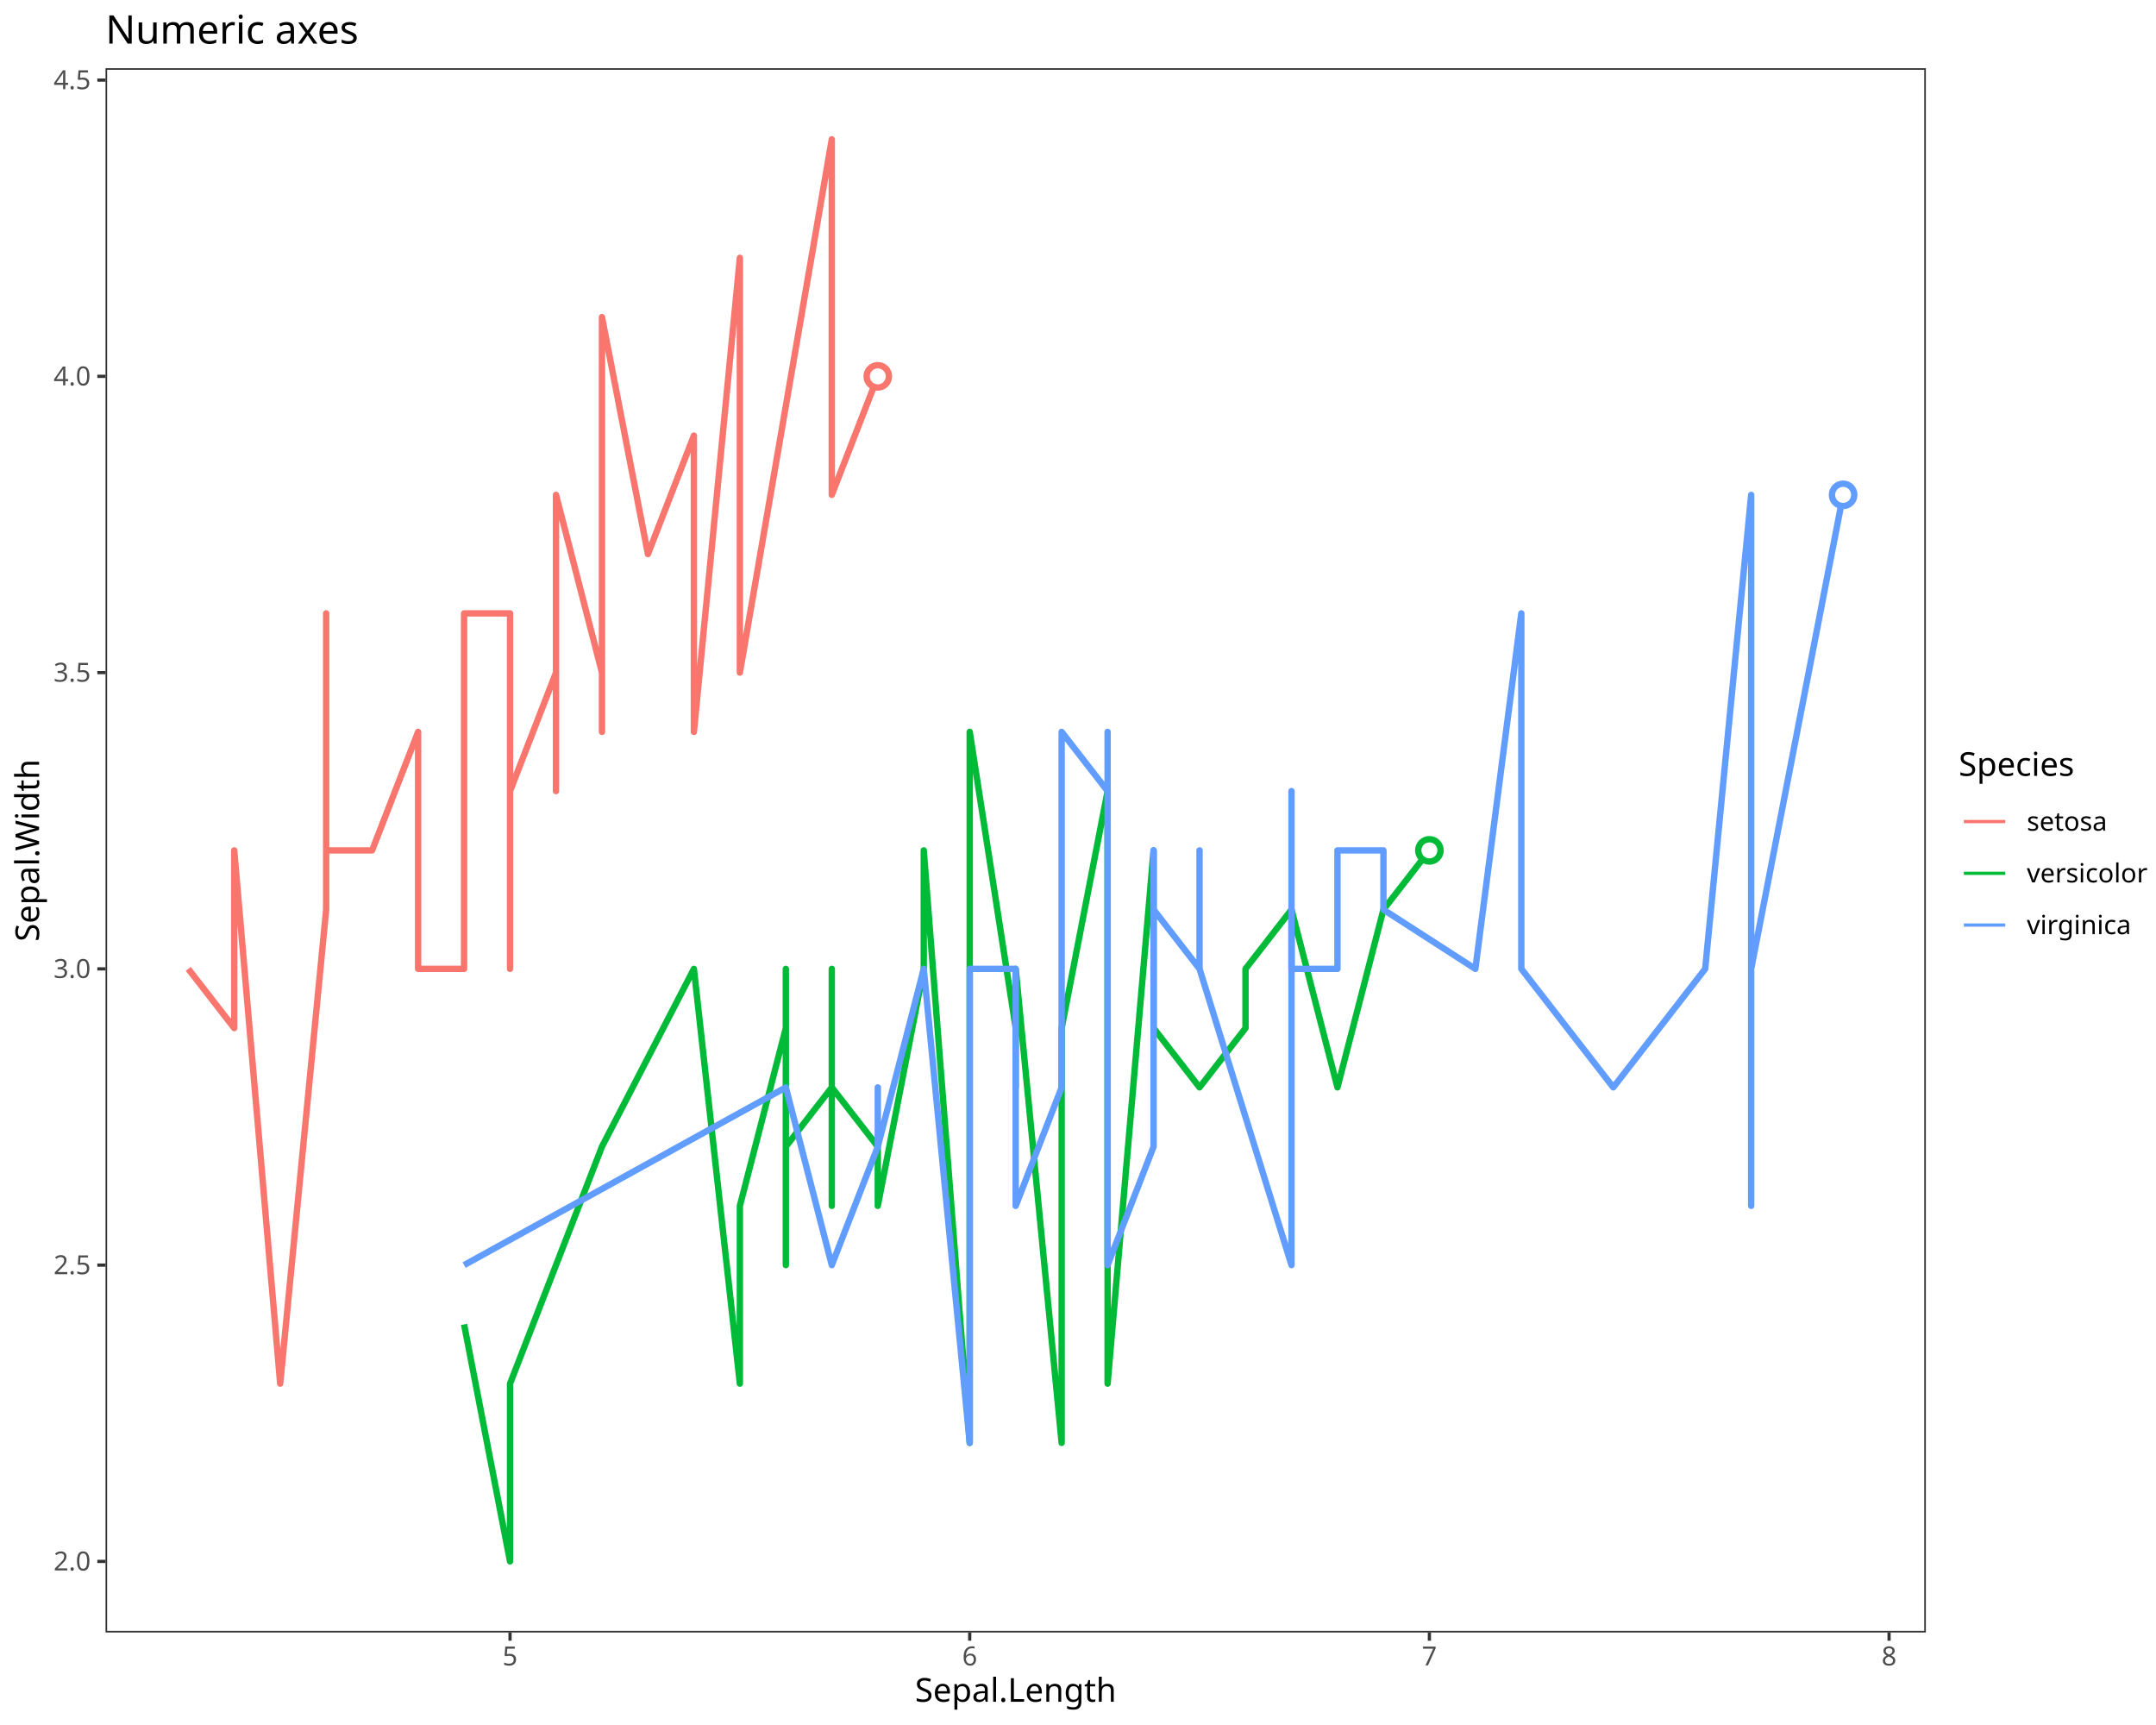
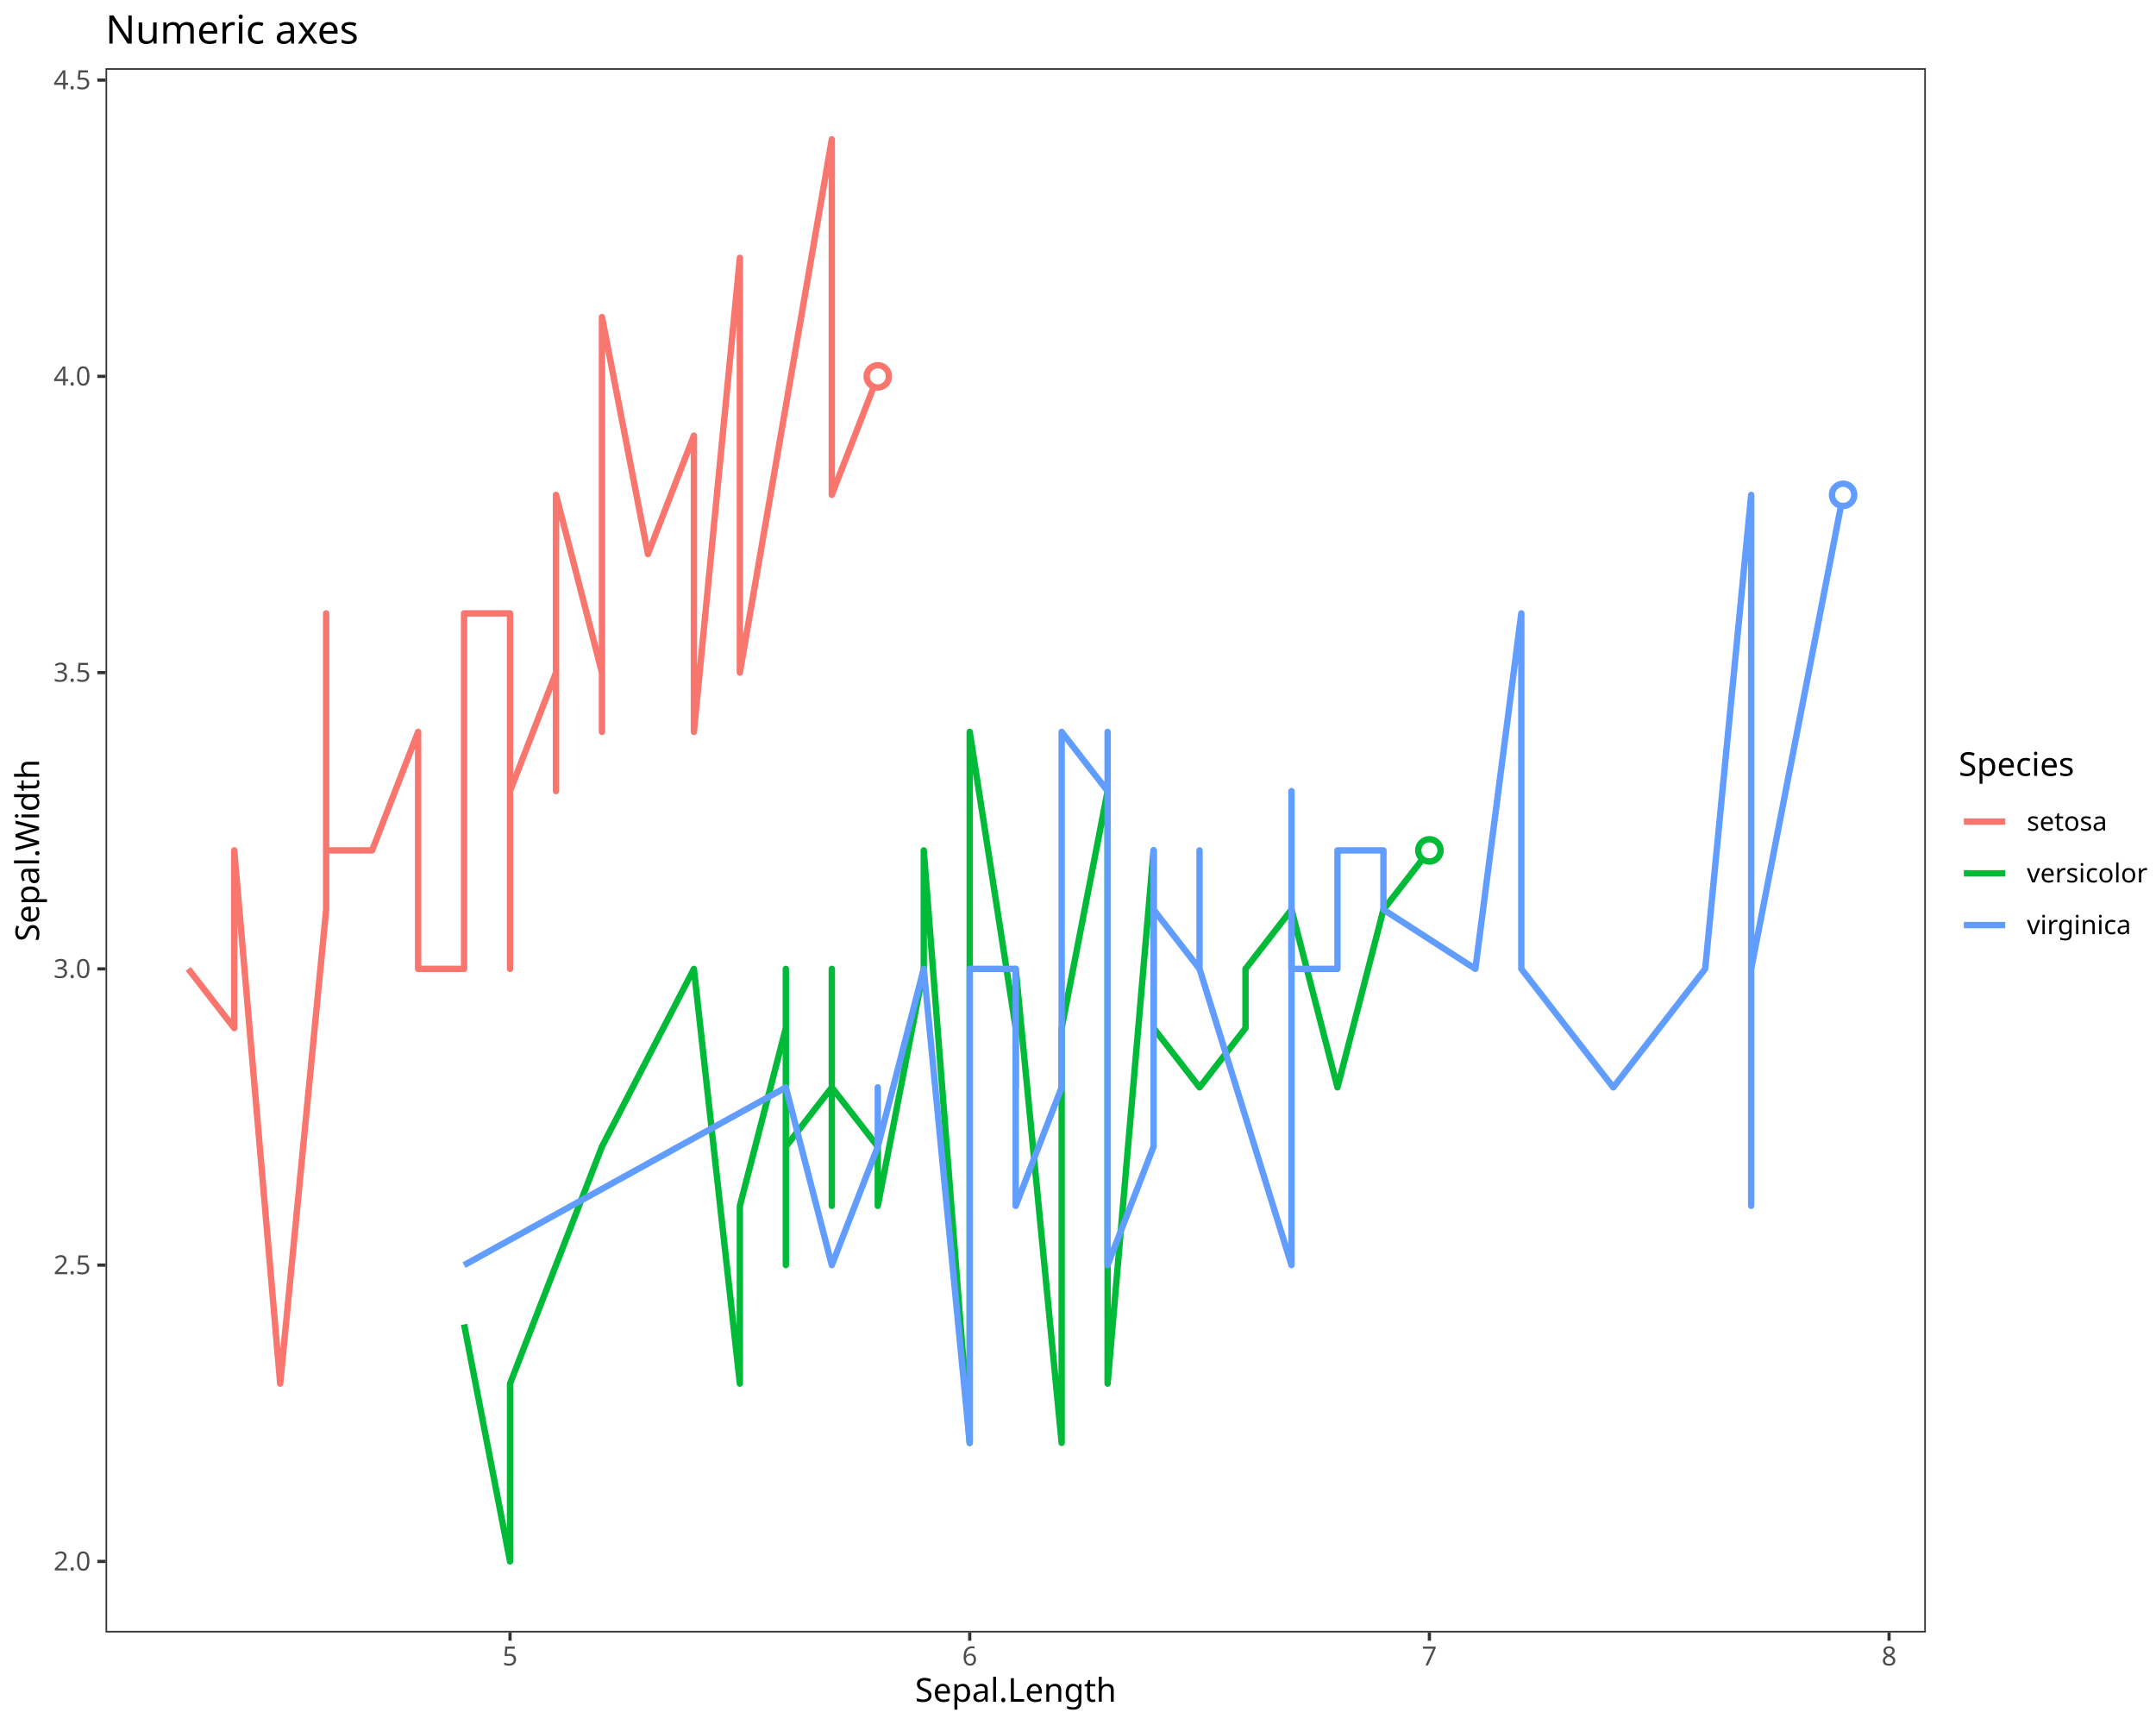
<svg xmlns="http://www.w3.org/2000/svg" class="svglite" data-engine-version="2.0" width="720.00pt" height="576.00pt" viewBox="0 0 720.00 576.00">
  <defs>
    <style type="text/css">
    .svglite line, .svglite polyline, .svglite polygon, .svglite path, .svglite rect, .svglite circle {
      fill: none;
      stroke: #000000;
      stroke-linecap: round;
      stroke-linejoin: round;
      stroke-miterlimit: 10.00;
    }
  </style>
  </defs>
  <rect width="100%" height="100%" style="stroke: none; fill: #FFFFFF;" />
  <defs>
    <clipPath id="cpMC4wMHw3MjAuMDB8MC4wMHw1NzYuMDA=">
      <rect x="0.00" y="0.00" width="720.00" height="576.00" />
    </clipPath>
  </defs>
  <g clip-path="url(#cpMC4wMHw3MjAuMDB8MC4wMHw1NzYuMDA=)">
    <rect x="0.00" y="0.00" width="720.00" height="576.00" style="stroke-width: 1.07; stroke: #FFFFFF; fill: #FFFFFF;" />
  </g>
  <defs>
    <clipPath id="cpMzUuMjR8NjQzLjE0fDIyLjc4fDU0NS4xMQ==">
      <rect x="35.24" y="22.78" width="607.90" height="522.33" />
    </clipPath>
  </defs>
  <g clip-path="url(#cpMzUuMjR8NjQzLjE0fDIyLjc4fDU0NS4xMQ==)">
    <rect x="35.24" y="22.78" width="607.90" height="522.33" style="stroke-width: 1.07; stroke: none; fill: #FFFFFF;" />
    <polyline points="62.87,323.52 78.22,343.30 78.22,323.52 78.22,283.95 93.57,462.01 108.92,303.73 108.92,244.38 108.92,204.81 108.92,283.95 124.27,283.95 124.27,283.95 139.63,244.38 139.63,323.52 139.63,244.38 139.63,303.73 139.63,323.52 154.98,323.52 154.98,303.73 154.98,303.73 154.98,204.81 170.33,204.81 170.33,244.38 170.33,323.52 170.33,244.38 170.33,283.95 170.33,224.59 170.33,224.59 170.33,264.16 185.68,224.59 185.68,224.59 185.68,165.24 185.68,185.02 185.68,264.16 185.68,244.38 185.68,165.24 185.68,165.24 201.03,224.59 201.03,244.38 201.03,105.88 216.38,185.02 231.73,145.45 231.73,185.02 231.73,145.45 231.73,244.38 231.73,244.38 247.08,86.10 247.08,224.59 277.78,46.53 277.78,165.24 293.14,125.67 " style="stroke-width: 2.13; stroke: #F8766D; stroke-linecap: butt;" />
    <circle cx="293.14" cy="125.67" r="3.73" style="stroke-width: 2.13; stroke: #F8766D; fill: #FFFFFF;" />
    <polyline points="154.98,442.23 170.33,521.37 170.33,462.01 185.68,422.44 201.03,382.87 231.73,323.52 247.08,462.01 247.08,442.23 247.08,442.23 247.08,422.44 247.08,402.66 262.43,343.30 262.43,323.52 262.43,422.44 262.43,323.52 262.43,382.87 277.78,363.09 277.78,402.66 277.78,323.52 277.78,343.30 277.78,363.09 293.14,382.87 293.14,382.87 293.14,402.66 308.49,323.52 308.49,283.95 323.84,481.80 323.84,343.30 323.84,382.87 323.84,244.38 339.19,343.30 339.19,363.09 339.19,363.09 339.19,323.52 354.54,481.80 354.54,343.30 369.89,264.16 369.89,422.44 369.89,462.01 385.24,283.95 385.24,343.30 400.59,363.09 415.94,343.30 415.94,323.52 431.30,303.73 431.30,323.52 431.30,303.73 446.65,363.09 462.00,303.73 477.35,283.95 " style="stroke-width: 2.13; stroke: #00BA38; stroke-linecap: butt;" />
    <circle cx="477.35" cy="283.95" r="3.73" style="stroke-width: 2.13; stroke: #00BA38; fill: #FFFFFF;" />
    <polyline points="154.98,422.44 262.43,363.09 277.78,422.44 293.14,382.87 293.14,363.09 293.14,382.87 308.49,323.52 323.84,481.80 323.84,323.52 339.19,323.52 339.19,402.66 354.54,363.09 354.54,244.38 369.89,264.16 369.89,343.30 369.89,382.87 369.89,363.09 369.89,244.38 369.89,422.44 385.24,382.87 385.24,283.95 385.24,363.09 385.24,363.09 385.24,303.73 400.59,323.52 400.59,283.95 400.59,323.52 400.59,323.52 431.30,422.44 431.30,264.16 431.30,303.73 431.30,264.16 431.30,323.52 446.65,323.52 446.65,283.95 462.00,283.95 462.00,303.73 462.00,303.73 492.70,323.52 508.05,204.81 508.05,283.95 508.05,323.52 523.40,343.30 538.75,363.09 569.45,323.52 584.81,165.24 584.81,402.66 584.81,363.09 584.81,323.52 615.51,165.24 " style="stroke-width: 2.13; stroke: #619CFF; stroke-linecap: butt;" />
    <circle cx="615.51" cy="165.24" r="3.73" style="stroke-width: 2.13; stroke: #619CFF; fill: #FFFFFF;" />
    <rect x="35.24" y="22.78" width="607.90" height="522.33" style="stroke-width: 1.07; stroke: #333333;" />
  </g>
  <g clip-path="url(#cpMC4wMHw3MjAuMDB8MC4wMHw1NzYuMDA=)">
    <text x="30.31" y="524.40" text-anchor="end" style="font-size: 8.80px; fill: #4D4D4D; font-family: sans;" textLength="12.23px" lengthAdjust="spacingAndGlyphs">2.0</text>
    <text x="30.31" y="425.47" text-anchor="end" style="font-size: 8.80px; fill: #4D4D4D; font-family: sans;" textLength="12.23px" lengthAdjust="spacingAndGlyphs">2.5</text>
    <text x="30.31" y="326.55" text-anchor="end" style="font-size: 8.80px; fill: #4D4D4D; font-family: sans;" textLength="12.23px" lengthAdjust="spacingAndGlyphs">3.0</text>
    <text x="30.31" y="227.62" text-anchor="end" style="font-size: 8.80px; fill: #4D4D4D; font-family: sans;" textLength="12.23px" lengthAdjust="spacingAndGlyphs">3.5</text>
    <text x="30.31" y="128.69" text-anchor="end" style="font-size: 8.80px; fill: #4D4D4D; font-family: sans;" textLength="12.23px" lengthAdjust="spacingAndGlyphs">4.0</text>
    <text x="30.31" y="29.77" text-anchor="end" style="font-size: 8.80px; fill: #4D4D4D; font-family: sans;" textLength="12.23px" lengthAdjust="spacingAndGlyphs">4.5</text>
    <polyline points="32.50,521.37 35.24,521.37 " style="stroke-width: 1.07; stroke: #333333; stroke-linecap: butt;" />
    <polyline points="32.50,422.44 35.24,422.44 " style="stroke-width: 1.07; stroke: #333333; stroke-linecap: butt;" />
    <polyline points="32.50,323.52 35.24,323.52 " style="stroke-width: 1.07; stroke: #333333; stroke-linecap: butt;" />
    <polyline points="32.50,224.59 35.24,224.59 " style="stroke-width: 1.07; stroke: #333333; stroke-linecap: butt;" />
    <polyline points="32.50,125.67 35.24,125.67 " style="stroke-width: 1.07; stroke: #333333; stroke-linecap: butt;" />
    <polyline points="32.50,26.74 35.24,26.74 " style="stroke-width: 1.07; stroke: #333333; stroke-linecap: butt;" />
    <polyline points="170.33,547.85 170.33,545.11 " style="stroke-width: 1.07; stroke: #333333; stroke-linecap: butt;" />
    <polyline points="323.84,547.85 323.84,545.11 " style="stroke-width: 1.07; stroke: #333333; stroke-linecap: butt;" />
    <polyline points="477.35,547.85 477.35,545.11 " style="stroke-width: 1.07; stroke: #333333; stroke-linecap: butt;" />
    <polyline points="630.86,547.85 630.86,545.11 " style="stroke-width: 1.07; stroke: #333333; stroke-linecap: butt;" />
    <text x="170.33" y="556.10" text-anchor="middle" style="font-size: 8.80px; fill: #4D4D4D; font-family: sans;" textLength="4.89px" lengthAdjust="spacingAndGlyphs">5</text>
    <text x="323.84" y="556.10" text-anchor="middle" style="font-size: 8.80px; fill: #4D4D4D; font-family: sans;" textLength="4.89px" lengthAdjust="spacingAndGlyphs">6</text>
    <text x="477.35" y="556.10" text-anchor="middle" style="font-size: 8.80px; fill: #4D4D4D; font-family: sans;" textLength="4.89px" lengthAdjust="spacingAndGlyphs">7</text>
    <text x="630.86" y="556.10" text-anchor="middle" style="font-size: 8.80px; fill: #4D4D4D; font-family: sans;" textLength="4.89px" lengthAdjust="spacingAndGlyphs">8</text>
    <text x="339.19" y="568.24" text-anchor="middle" style="font-size: 11.00px; font-family: sans;" textLength="64.84px" lengthAdjust="spacingAndGlyphs">Sepal.Length</text>
    <text transform="translate(13.05,283.95) rotate(-90)" text-anchor="middle" style="font-size: 11.00px; font-family: sans;" textLength="59.31px" lengthAdjust="spacingAndGlyphs">Sepal.Width</text>
    <rect x="654.10" y="250.36" width="60.42" height="67.17" style="stroke-width: 1.07; stroke: none; fill: #FFFFFF;" />
    <text x="654.10" y="259.07" style="font-size: 11.00px; font-family: sans;" textLength="39.14px" lengthAdjust="spacingAndGlyphs">Species</text>
    <rect x="654.10" y="265.69" width="17.28" height="17.28" style="stroke-width: 1.07; stroke: none; fill: #FFFFFF;" />
-     <line x1="655.83" y1="274.33" x2="669.65" y2="274.33" style="stroke-width: 1.07; stroke: #F8766D; stroke-linecap: butt;" />
+     <line x1="655.83" y1="274.33" x2="669.65" y2="274.33" style="stroke-width: 2.13; stroke: #F8766D; stroke-linecap: butt;" />
    <rect x="654.10" y="282.97" width="17.28" height="17.28" style="stroke-width: 1.07; stroke: none; fill: #FFFFFF;" />
-     <line x1="655.83" y1="291.61" x2="669.65" y2="291.61" style="stroke-width: 1.07; stroke: #00BA38; stroke-linecap: butt;" />
+     <line x1="655.83" y1="291.61" x2="669.65" y2="291.61" style="stroke-width: 2.13; stroke: #00BA38; stroke-linecap: butt;" />
    <rect x="654.10" y="300.25" width="17.28" height="17.28" style="stroke-width: 1.07; stroke: none; fill: #FFFFFF;" />
-     <line x1="655.83" y1="308.89" x2="669.65" y2="308.89" style="stroke-width: 1.07; stroke: #619CFF; stroke-linecap: butt;" />
+     <line x1="655.83" y1="308.89" x2="669.65" y2="308.89" style="stroke-width: 2.13; stroke: #619CFF; stroke-linecap: butt;" />
    <text x="676.86" y="277.36" style="font-size: 8.80px; font-family: sans;" textLength="25.94px" lengthAdjust="spacingAndGlyphs">setosa</text>
    <text x="676.86" y="294.64" style="font-size: 8.80px; font-family: sans;" textLength="37.66px" lengthAdjust="spacingAndGlyphs">versicolor</text>
    <text x="676.86" y="311.92" style="font-size: 8.80px; font-family: sans;" textLength="32.28px" lengthAdjust="spacingAndGlyphs">virginica</text>
    <text x="35.24" y="14.56" style="font-size: 13.20px; font-family: sans;" textLength="80.71px" lengthAdjust="spacingAndGlyphs">Numeric axes</text>
  </g>
</svg>
